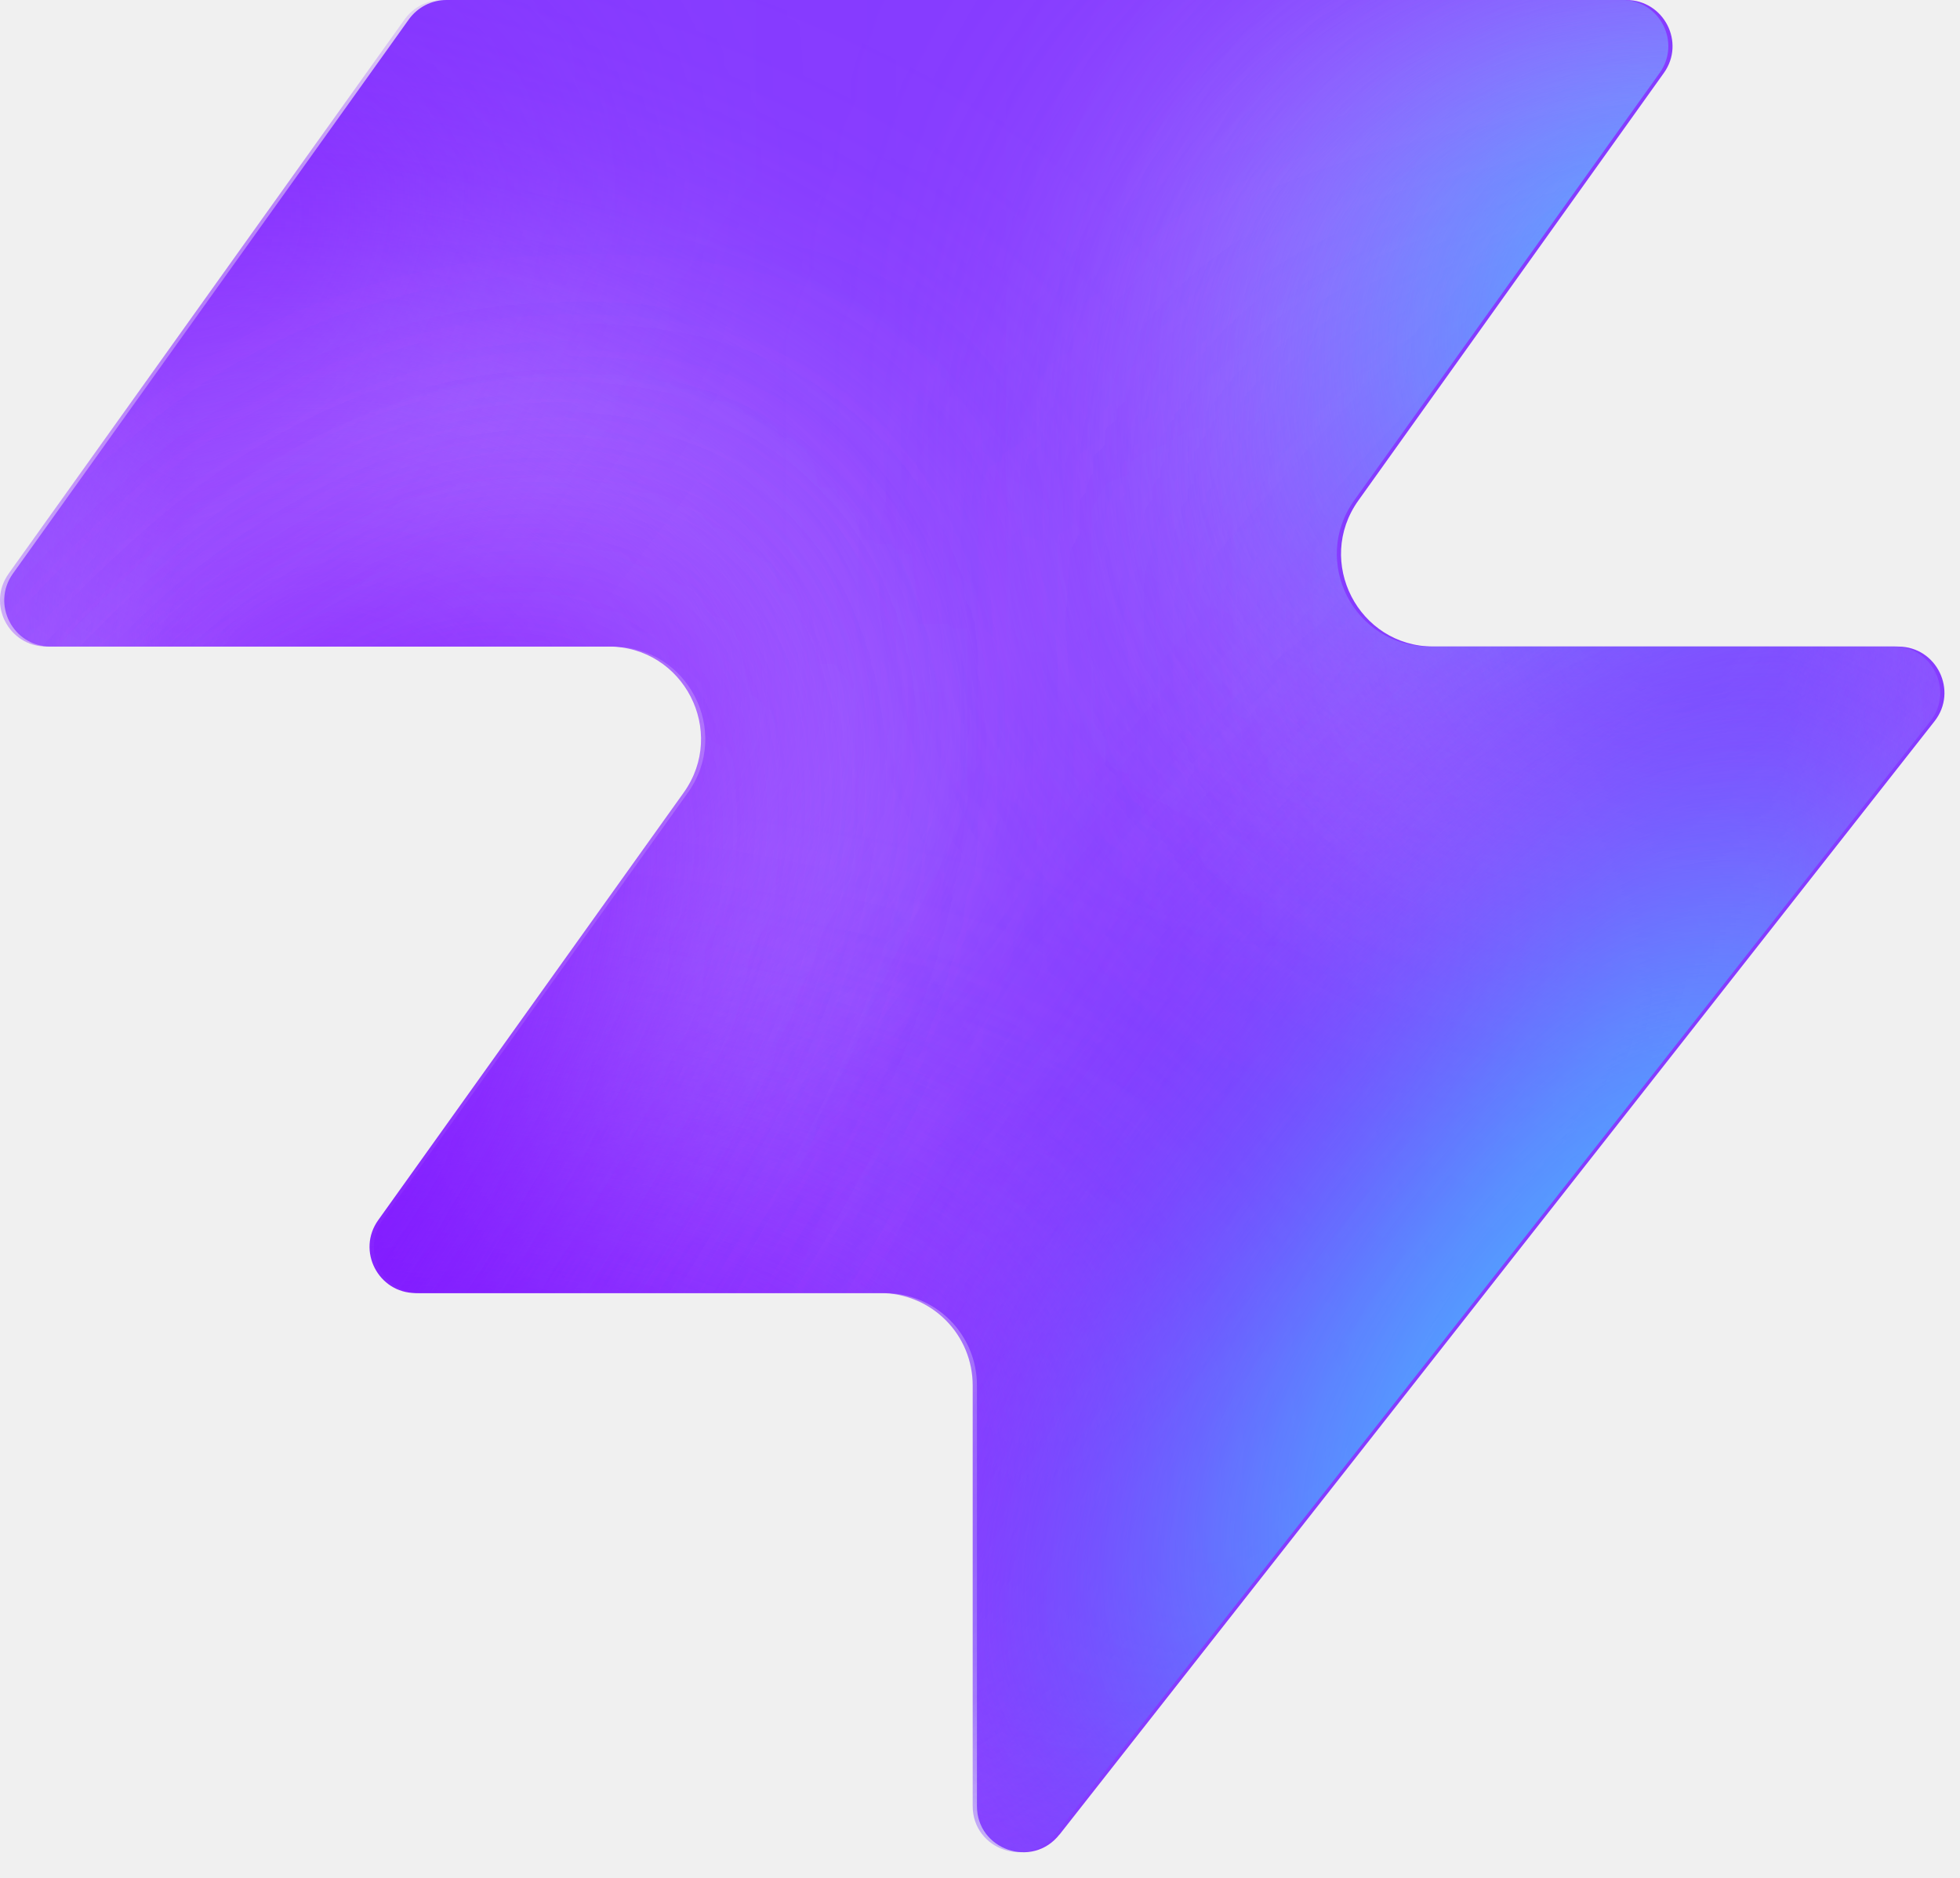
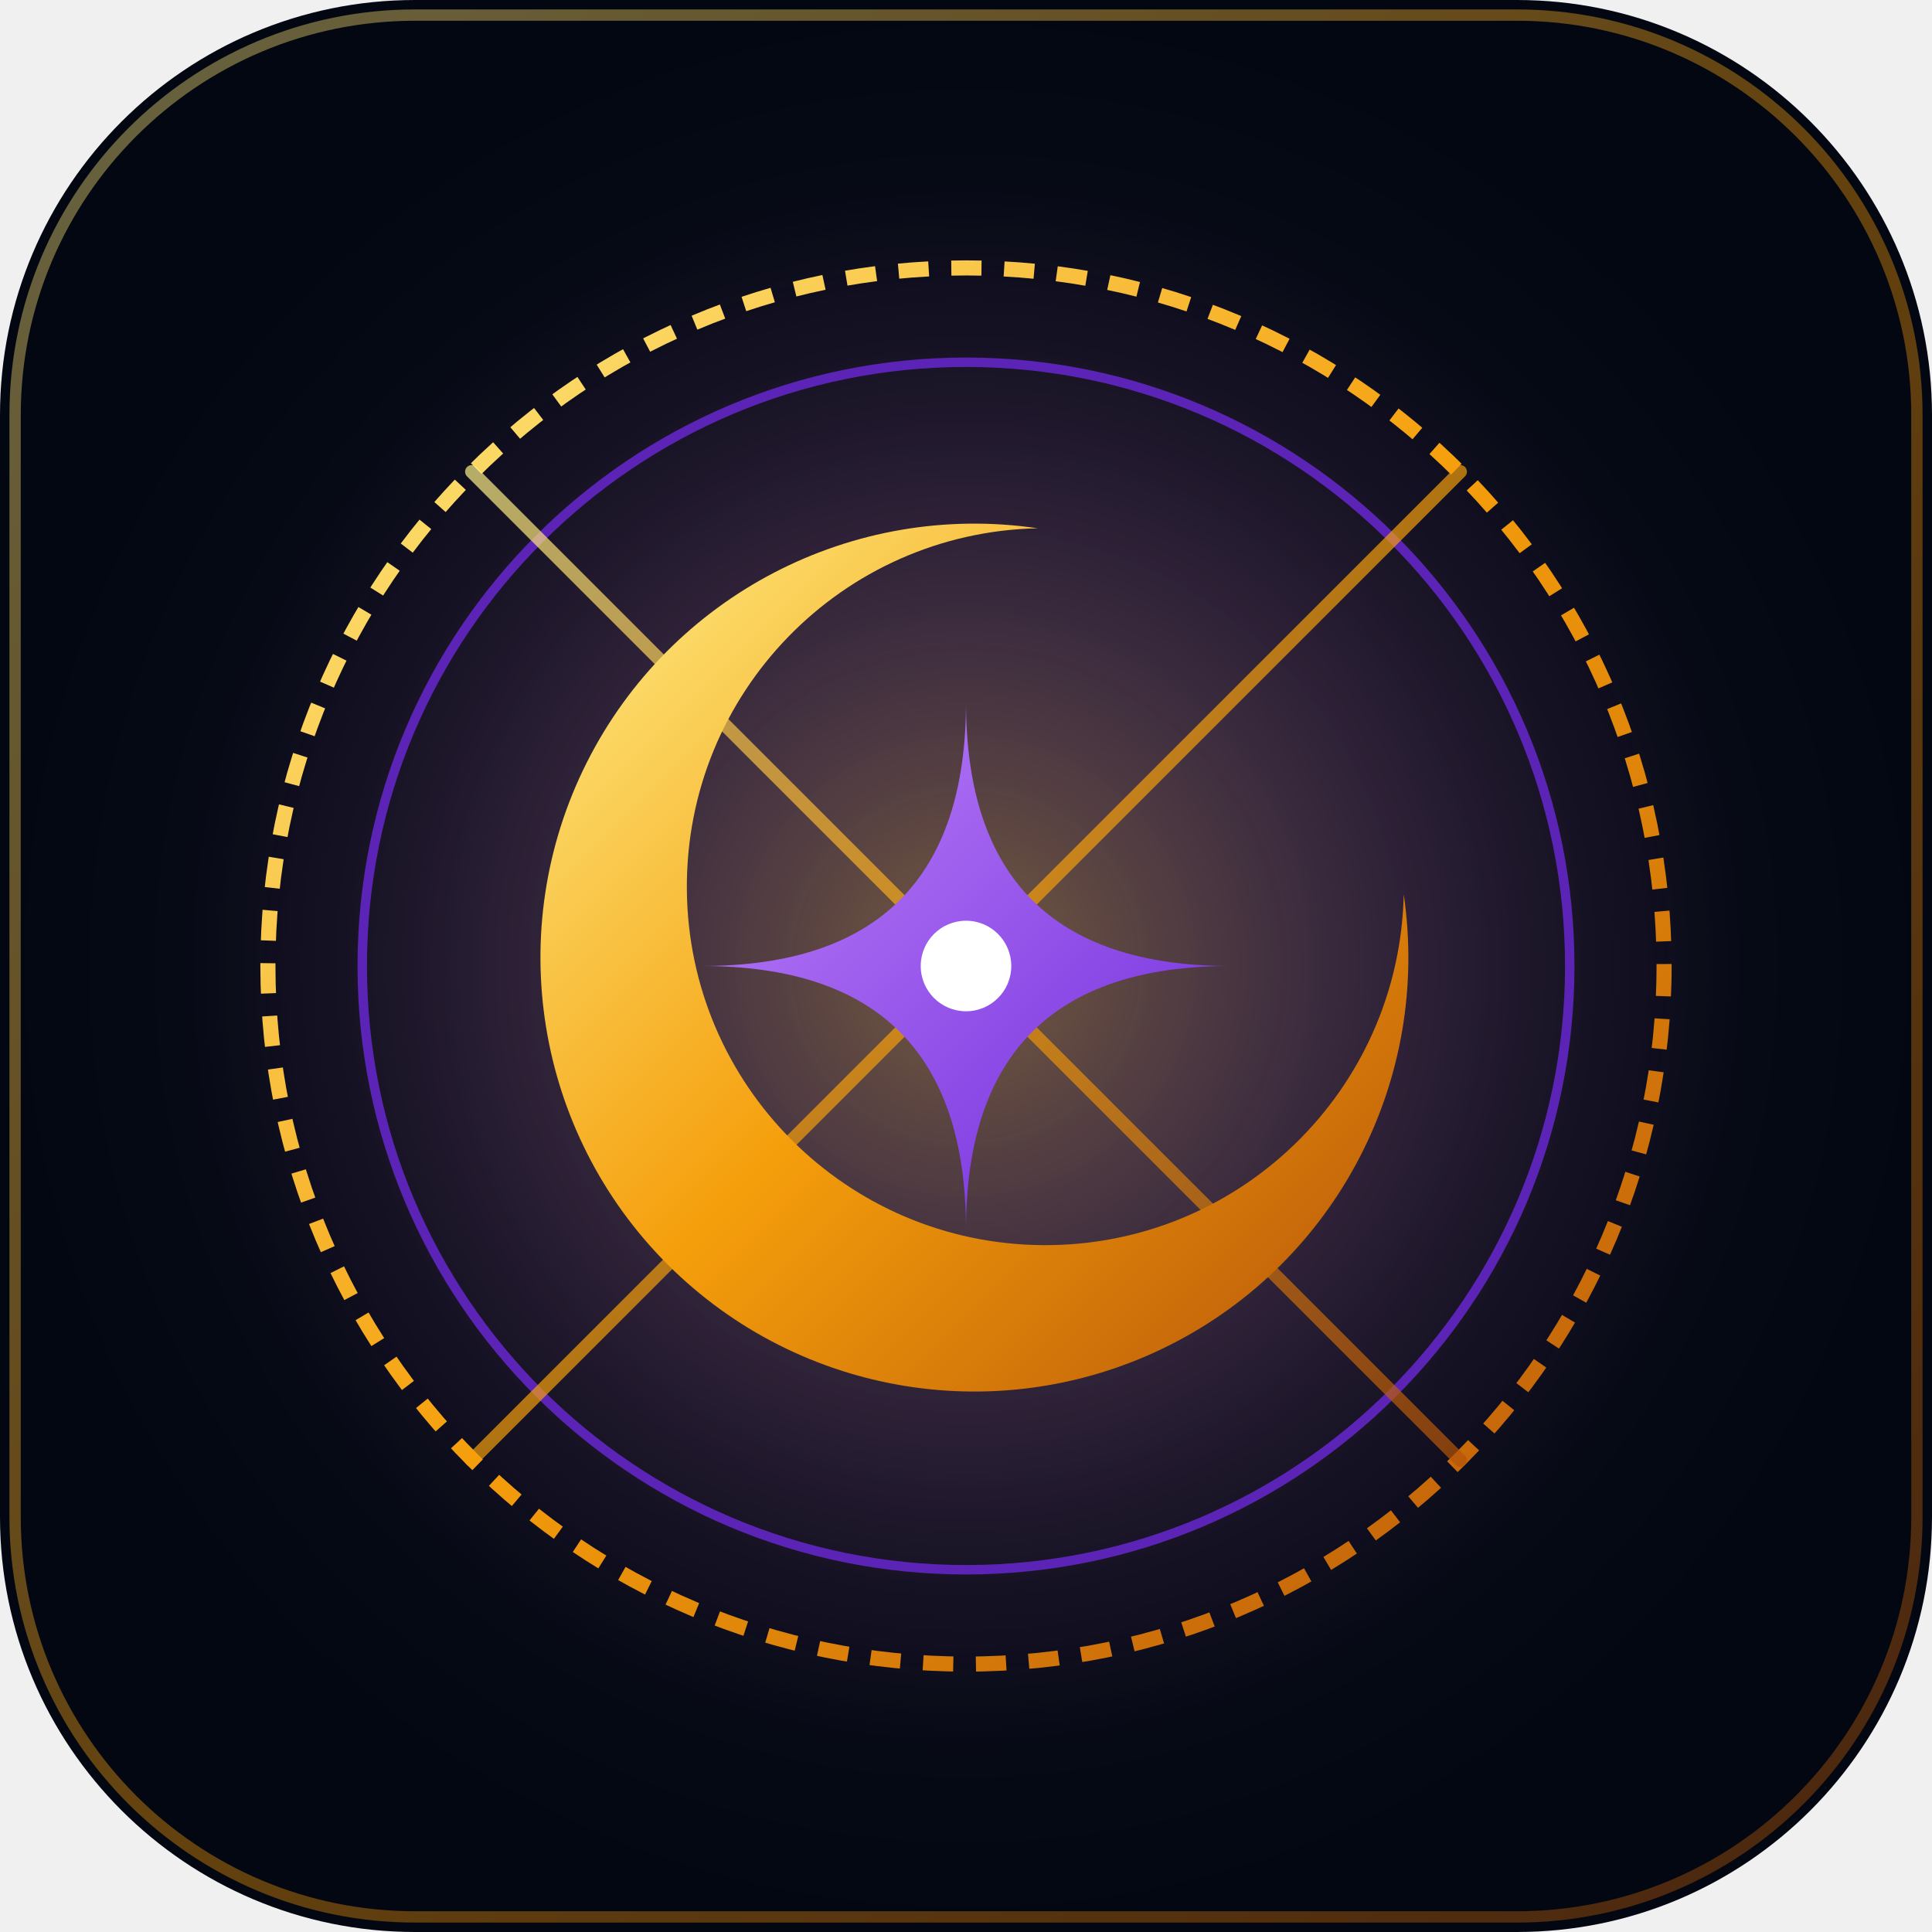
- <svg xmlns="http://www.w3.org/2000/svg" width="48" height="46" fill="none" viewBox="0 0 48 46">
-   <path fill="#863bff" d="M25.946 44.938c-.664.845-2.021.375-2.021-.698V33.937a2.26 2.26 0 0 0-2.262-2.262H10.287c-.92 0-1.456-1.04-.92-1.788l7.48-10.471c1.07-1.497 0-3.578-1.842-3.578H1.237c-.92 0-1.456-1.04-.92-1.788L10.013.474c.214-.297.556-.474.92-.474h28.894c.92 0 1.456 1.04.92 1.788l-7.48 10.471c-1.07 1.498 0 3.579 1.842 3.579h11.377c.943 0 1.473 1.088.89 1.83L25.947 44.94z" style="fill:#863bff;fill:color(display-p3 .525 .23 1);fill-opacity:1" />
-   <mask id="a" width="48" height="46" x="0" y="0" maskUnits="userSpaceOnUse" style="mask-type:alpha">
-     <path fill="#000" d="M25.842 44.938c-.664.844-2.021.375-2.021-.698V33.937a2.26 2.26 0 0 0-2.262-2.262H10.183c-.92 0-1.456-1.04-.92-1.788l7.48-10.471c1.07-1.498 0-3.579-1.842-3.579H1.133c-.92 0-1.456-1.04-.92-1.787L9.91.473c.214-.297.556-.474.92-.474h28.894c.92 0 1.456 1.04.92 1.788l-7.48 10.471c-1.07 1.498 0 3.578 1.842 3.578h11.377c.943 0 1.473 1.088.89 1.832L25.843 44.94z" style="fill:#000;fill-opacity:1" />
-   </mask>
-   <g mask="url(#a)">
-     <g filter="url(#b)">
-       <ellipse cx="5.508" cy="14.704" fill="#ede6ff" rx="5.508" ry="14.704" style="fill:#ede6ff;fill:color(display-p3 .927 .903 1);fill-opacity:1" transform="matrix(.00324 1 1 -.00324 -4.47 31.516)" />
-     </g>
-     <g filter="url(#c)">
-       <ellipse cx="10.399" cy="29.851" fill="#ede6ff" rx="10.399" ry="29.851" style="fill:#ede6ff;fill:color(display-p3 .927 .903 1);fill-opacity:1" transform="matrix(.00324 1 1 -.00324 -39.328 7.883)" />
-     </g>
-     <g filter="url(#d)">
-       <ellipse cx="5.508" cy="30.487" fill="#7e14ff" rx="5.508" ry="30.487" style="fill:#7e14ff;fill:color(display-p3 .492 .077 1);fill-opacity:1" transform="rotate(89.814 -25.913 -14.639)scale(1 -1)" />
-     </g>
-     <g filter="url(#e)">
-       <ellipse cx="5.508" cy="30.599" fill="#7e14ff" rx="5.508" ry="30.599" style="fill:#7e14ff;fill:color(display-p3 .492 .077 1);fill-opacity:1" transform="rotate(89.814 -32.644 -3.334)scale(1 -1)" />
-     </g>
-     <g filter="url(#f)">
-       <ellipse cx="5.508" cy="30.599" fill="#7e14ff" rx="5.508" ry="30.599" style="fill:#7e14ff;fill:color(display-p3 .492 .077 1);fill-opacity:1" transform="matrix(.00324 1 1 -.00324 -34.34 30.47)" />
-     </g>
-     <g filter="url(#g)">
-       <ellipse cx="14.072" cy="22.078" fill="#ede6ff" rx="14.072" ry="22.078" style="fill:#ede6ff;fill:color(display-p3 .927 .903 1);fill-opacity:1" transform="rotate(93.35 24.506 48.493)scale(-1 1)" />
-     </g>
-     <g filter="url(#h)">
-       <ellipse cx="3.47" cy="21.501" fill="#7e14ff" rx="3.47" ry="21.501" style="fill:#7e14ff;fill:color(display-p3 .492 .077 1);fill-opacity:1" transform="rotate(89.009 28.708 47.59)scale(-1 1)" />
-     </g>
-     <g filter="url(#i)">
-       <ellipse cx="3.47" cy="21.501" fill="#7e14ff" rx="3.47" ry="21.501" style="fill:#7e14ff;fill:color(display-p3 .492 .077 1);fill-opacity:1" transform="rotate(89.009 28.708 47.59)scale(-1 1)" />
-     </g>
-     <g filter="url(#j)">
-       <ellipse cx=".387" cy="8.972" fill="#7e14ff" rx="4.407" ry="29.108" style="fill:#7e14ff;fill:color(display-p3 .492 .077 1);fill-opacity:1" transform="rotate(39.51 .387 8.972)" />
-     </g>
-     <g filter="url(#k)">
-       <ellipse cx="47.523" cy="-6.092" fill="#7e14ff" rx="4.407" ry="29.108" style="fill:#7e14ff;fill:color(display-p3 .492 .077 1);fill-opacity:1" transform="rotate(37.892 47.523 -6.092)" />
-     </g>
-     <g filter="url(#l)">
-       <ellipse cx="41.412" cy="6.333" fill="#47bfff" rx="5.971" ry="9.665" style="fill:#47bfff;fill:color(display-p3 .28 .748 1);fill-opacity:1" transform="rotate(37.892 41.412 6.333)" />
-     </g>
-     <g filter="url(#m)">
-       <ellipse cx="-1.879" cy="38.332" fill="#7e14ff" rx="4.407" ry="29.108" style="fill:#7e14ff;fill:color(display-p3 .492 .077 1);fill-opacity:1" transform="rotate(37.892 -1.88 38.332)" />
-     </g>
-     <g filter="url(#n)">
-       <ellipse cx="-1.879" cy="38.332" fill="#7e14ff" rx="4.407" ry="29.108" style="fill:#7e14ff;fill:color(display-p3 .492 .077 1);fill-opacity:1" transform="rotate(37.892 -1.88 38.332)" />
-     </g>
-     <g filter="url(#o)">
-       <ellipse cx="35.651" cy="29.907" fill="#7e14ff" rx="4.407" ry="29.108" style="fill:#7e14ff;fill:color(display-p3 .492 .077 1);fill-opacity:1" transform="rotate(37.892 35.651 29.907)" />
-     </g>
-     <g filter="url(#p)">
-       <ellipse cx="38.418" cy="32.4" fill="#47bfff" rx="5.971" ry="15.297" style="fill:#47bfff;fill:color(display-p3 .28 .748 1);fill-opacity:1" transform="rotate(37.892 38.418 32.4)" />
-     </g>
+ <svg xmlns="http://www.w3.org/2000/svg" viewBox="0 0 512 512" width="100%" height="100%">
+   <defs>
+     <radialGradient id="bgGrad" cx="50%" cy="50%" r="50%">
+       <stop offset="0%" stop-color="#1e1b4b" />
+       <stop offset="60%" stop-color="#090d16" />
+       <stop offset="100%" stop-color="#030712" />
+     </radialGradient>
+     <linearGradient id="goldGrad" x1="0%" y1="0%" x2="100%" y2="100%">
+       <stop offset="0%" stop-color="#fef08a" />
+       <stop offset="50%" stop-color="#f59e0b" />
+       <stop offset="100%" stop-color="#b45309" />
+     </linearGradient>
+     <linearGradient id="purpleGrad" x1="0%" y1="0%" x2="100%" y2="100%">
+       <stop offset="0%" stop-color="#c084fc" />
+       <stop offset="100%" stop-color="#6d28d9" />
+     </linearGradient>
+     <radialGradient id="glowGrad" cx="50%" cy="50%" r="50%">
+       <stop offset="0%" stop-color="#fbbf24" stop-opacity="0.4" />
+       <stop offset="100%" stop-color="#9333ea" stop-opacity="0" />
+     </radialGradient>
+   </defs>
+   <rect width="512" height="512" rx="110" fill="url(#bgGrad)" />
+   <rect width="504" height="504" x="4" y="4" rx="106" fill="none" stroke="url(#goldGrad)" stroke-width="3" stroke-opacity="0.4" />
+   <circle cx="256" cy="256" r="210" fill="url(#glowGrad)" />
+   <circle cx="256" cy="256" r="185" fill="none" stroke="url(#goldGrad)" stroke-width="4" stroke-dasharray="8 6" />
+   <circle cx="256" cy="256" r="160" fill="none" stroke="#6d28d9" stroke-width="2.5" stroke-opacity="0.8" />
+   <g stroke="url(#goldGrad)" stroke-width="5" stroke-linecap="round">
+     <line x1="256" y1="70" x2="256" y2="442" />
+     <line x1="70" y1="256" x2="442" y2="256" />
+     <line x1="125" y1="125" x2="387" y2="387" stroke-width="3.5" stroke-opacity="0.7" />
+     <line x1="387" y1="125" x2="125" y2="387" stroke-width="3.5" stroke-opacity="0.7" />
  </g>
-   <defs>
-     <filter id="b" width="60.045" height="41.654" x="-19.77" y="16.149" color-interpolation-filters="sRGB" filterUnits="userSpaceOnUse">
-       <feFlood flood-opacity="0" result="BackgroundImageFix" />
-       <feBlend in="SourceGraphic" in2="BackgroundImageFix" result="shape" />
-       <feGaussianBlur result="effect1_foregroundBlur_2002_17158" stdDeviation="7.659" />
-     </filter>
-     <filter id="c" width="90.34" height="51.437" x="-54.613" y="-7.533" color-interpolation-filters="sRGB" filterUnits="userSpaceOnUse">
-       <feFlood flood-opacity="0" result="BackgroundImageFix" />
-       <feBlend in="SourceGraphic" in2="BackgroundImageFix" result="shape" />
-       <feGaussianBlur result="effect1_foregroundBlur_2002_17158" stdDeviation="7.659" />
-     </filter>
-     <filter id="d" width="79.355" height="29.4" x="-49.64" y="2.03" color-interpolation-filters="sRGB" filterUnits="userSpaceOnUse">
-       <feFlood flood-opacity="0" result="BackgroundImageFix" />
-       <feBlend in="SourceGraphic" in2="BackgroundImageFix" result="shape" />
-       <feGaussianBlur result="effect1_foregroundBlur_2002_17158" stdDeviation="4.596" />
-     </filter>
-     <filter id="e" width="79.579" height="29.4" x="-45.045" y="20.029" color-interpolation-filters="sRGB" filterUnits="userSpaceOnUse">
-       <feFlood flood-opacity="0" result="BackgroundImageFix" />
-       <feBlend in="SourceGraphic" in2="BackgroundImageFix" result="shape" />
-       <feGaussianBlur result="effect1_foregroundBlur_2002_17158" stdDeviation="4.596" />
-     </filter>
-     <filter id="f" width="79.579" height="29.4" x="-43.513" y="21.178" color-interpolation-filters="sRGB" filterUnits="userSpaceOnUse">
-       <feFlood flood-opacity="0" result="BackgroundImageFix" />
-       <feBlend in="SourceGraphic" in2="BackgroundImageFix" result="shape" />
-       <feGaussianBlur result="effect1_foregroundBlur_2002_17158" stdDeviation="4.596" />
-     </filter>
-     <filter id="g" width="74.749" height="58.852" x="15.756" y="-17.901" color-interpolation-filters="sRGB" filterUnits="userSpaceOnUse">
-       <feFlood flood-opacity="0" result="BackgroundImageFix" />
-       <feBlend in="SourceGraphic" in2="BackgroundImageFix" result="shape" />
-       <feGaussianBlur result="effect1_foregroundBlur_2002_17158" stdDeviation="7.659" />
-     </filter>
-     <filter id="h" width="61.377" height="25.362" x="23.548" y="2.284" color-interpolation-filters="sRGB" filterUnits="userSpaceOnUse">
-       <feFlood flood-opacity="0" result="BackgroundImageFix" />
-       <feBlend in="SourceGraphic" in2="BackgroundImageFix" result="shape" />
-       <feGaussianBlur result="effect1_foregroundBlur_2002_17158" stdDeviation="4.596" />
-     </filter>
-     <filter id="i" width="61.377" height="25.362" x="23.548" y="2.284" color-interpolation-filters="sRGB" filterUnits="userSpaceOnUse">
-       <feFlood flood-opacity="0" result="BackgroundImageFix" />
-       <feBlend in="SourceGraphic" in2="BackgroundImageFix" result="shape" />
-       <feGaussianBlur result="effect1_foregroundBlur_2002_17158" stdDeviation="4.596" />
-     </filter>
-     <filter id="j" width="56.045" height="63.649" x="-27.636" y="-22.853" color-interpolation-filters="sRGB" filterUnits="userSpaceOnUse">
-       <feFlood flood-opacity="0" result="BackgroundImageFix" />
-       <feBlend in="SourceGraphic" in2="BackgroundImageFix" result="shape" />
-       <feGaussianBlur result="effect1_foregroundBlur_2002_17158" stdDeviation="4.596" />
-     </filter>
-     <filter id="k" width="54.814" height="64.646" x="20.116" y="-38.415" color-interpolation-filters="sRGB" filterUnits="userSpaceOnUse">
-       <feFlood flood-opacity="0" result="BackgroundImageFix" />
-       <feBlend in="SourceGraphic" in2="BackgroundImageFix" result="shape" />
-       <feGaussianBlur result="effect1_foregroundBlur_2002_17158" stdDeviation="4.596" />
-     </filter>
-     <filter id="l" width="33.541" height="35.313" x="24.641" y="-11.323" color-interpolation-filters="sRGB" filterUnits="userSpaceOnUse">
-       <feFlood flood-opacity="0" result="BackgroundImageFix" />
-       <feBlend in="SourceGraphic" in2="BackgroundImageFix" result="shape" />
-       <feGaussianBlur result="effect1_foregroundBlur_2002_17158" stdDeviation="4.596" />
-     </filter>
-     <filter id="m" width="54.814" height="64.646" x="-29.286" y="6.009" color-interpolation-filters="sRGB" filterUnits="userSpaceOnUse">
-       <feFlood flood-opacity="0" result="BackgroundImageFix" />
-       <feBlend in="SourceGraphic" in2="BackgroundImageFix" result="shape" />
-       <feGaussianBlur result="effect1_foregroundBlur_2002_17158" stdDeviation="4.596" />
-     </filter>
-     <filter id="n" width="54.814" height="64.646" x="-29.286" y="6.009" color-interpolation-filters="sRGB" filterUnits="userSpaceOnUse">
-       <feFlood flood-opacity="0" result="BackgroundImageFix" />
-       <feBlend in="SourceGraphic" in2="BackgroundImageFix" result="shape" />
-       <feGaussianBlur result="effect1_foregroundBlur_2002_17158" stdDeviation="4.596" />
-     </filter>
-     <filter id="o" width="54.814" height="64.646" x="8.244" y="-2.416" color-interpolation-filters="sRGB" filterUnits="userSpaceOnUse">
-       <feFlood flood-opacity="0" result="BackgroundImageFix" />
-       <feBlend in="SourceGraphic" in2="BackgroundImageFix" result="shape" />
-       <feGaussianBlur result="effect1_foregroundBlur_2002_17158" stdDeviation="4.596" />
-     </filter>
-     <filter id="p" width="39.409" height="43.623" x="18.713" y="10.588" color-interpolation-filters="sRGB" filterUnits="userSpaceOnUse">
-       <feFlood flood-opacity="0" result="BackgroundImageFix" />
-       <feBlend in="SourceGraphic" in2="BackgroundImageFix" result="shape" />
-       <feGaussianBlur result="effect1_foregroundBlur_2002_17158" stdDeviation="4.596" />
-     </filter>
-   </defs>
+   <path d="M 275 140 A 115 115 0 1 0 372 237 A 95 95 0 1 1 275 140 Z" fill="url(#goldGrad)" />
+   <path d="M 256 186 Q 256 256 186 256 Q 256 256 256 326 Q 256 256 326 256 Q 256 256 256 186 Z" fill="url(#purpleGrad)" />
+   <circle cx="256" cy="256" r="12" fill="#fff" />
</svg>
